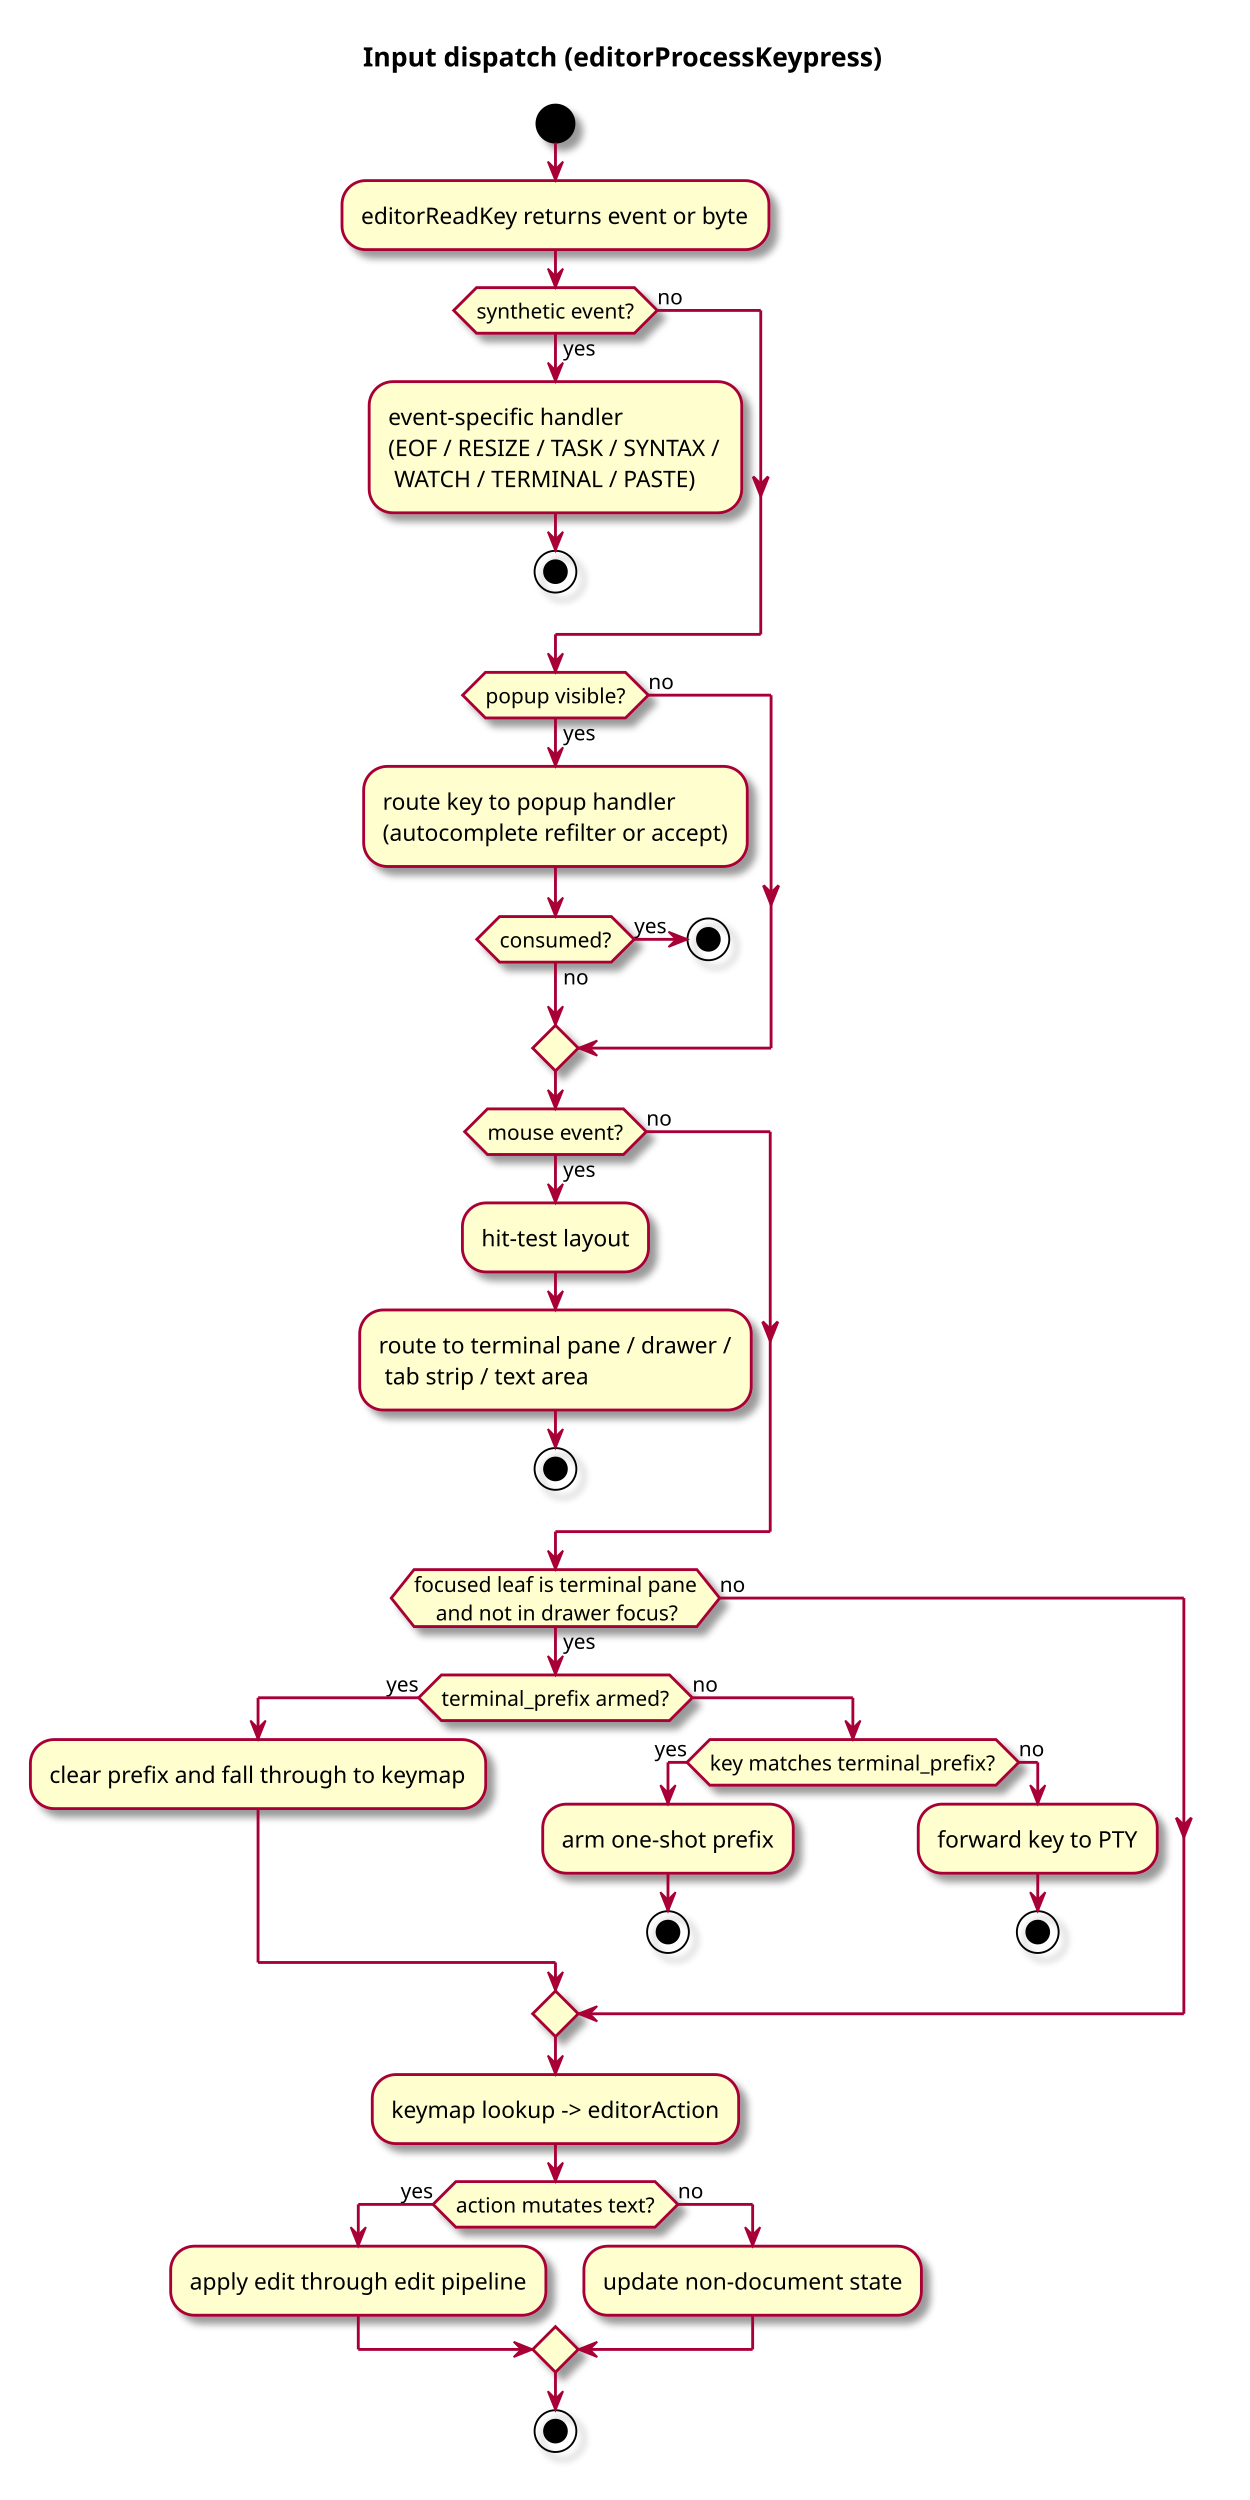
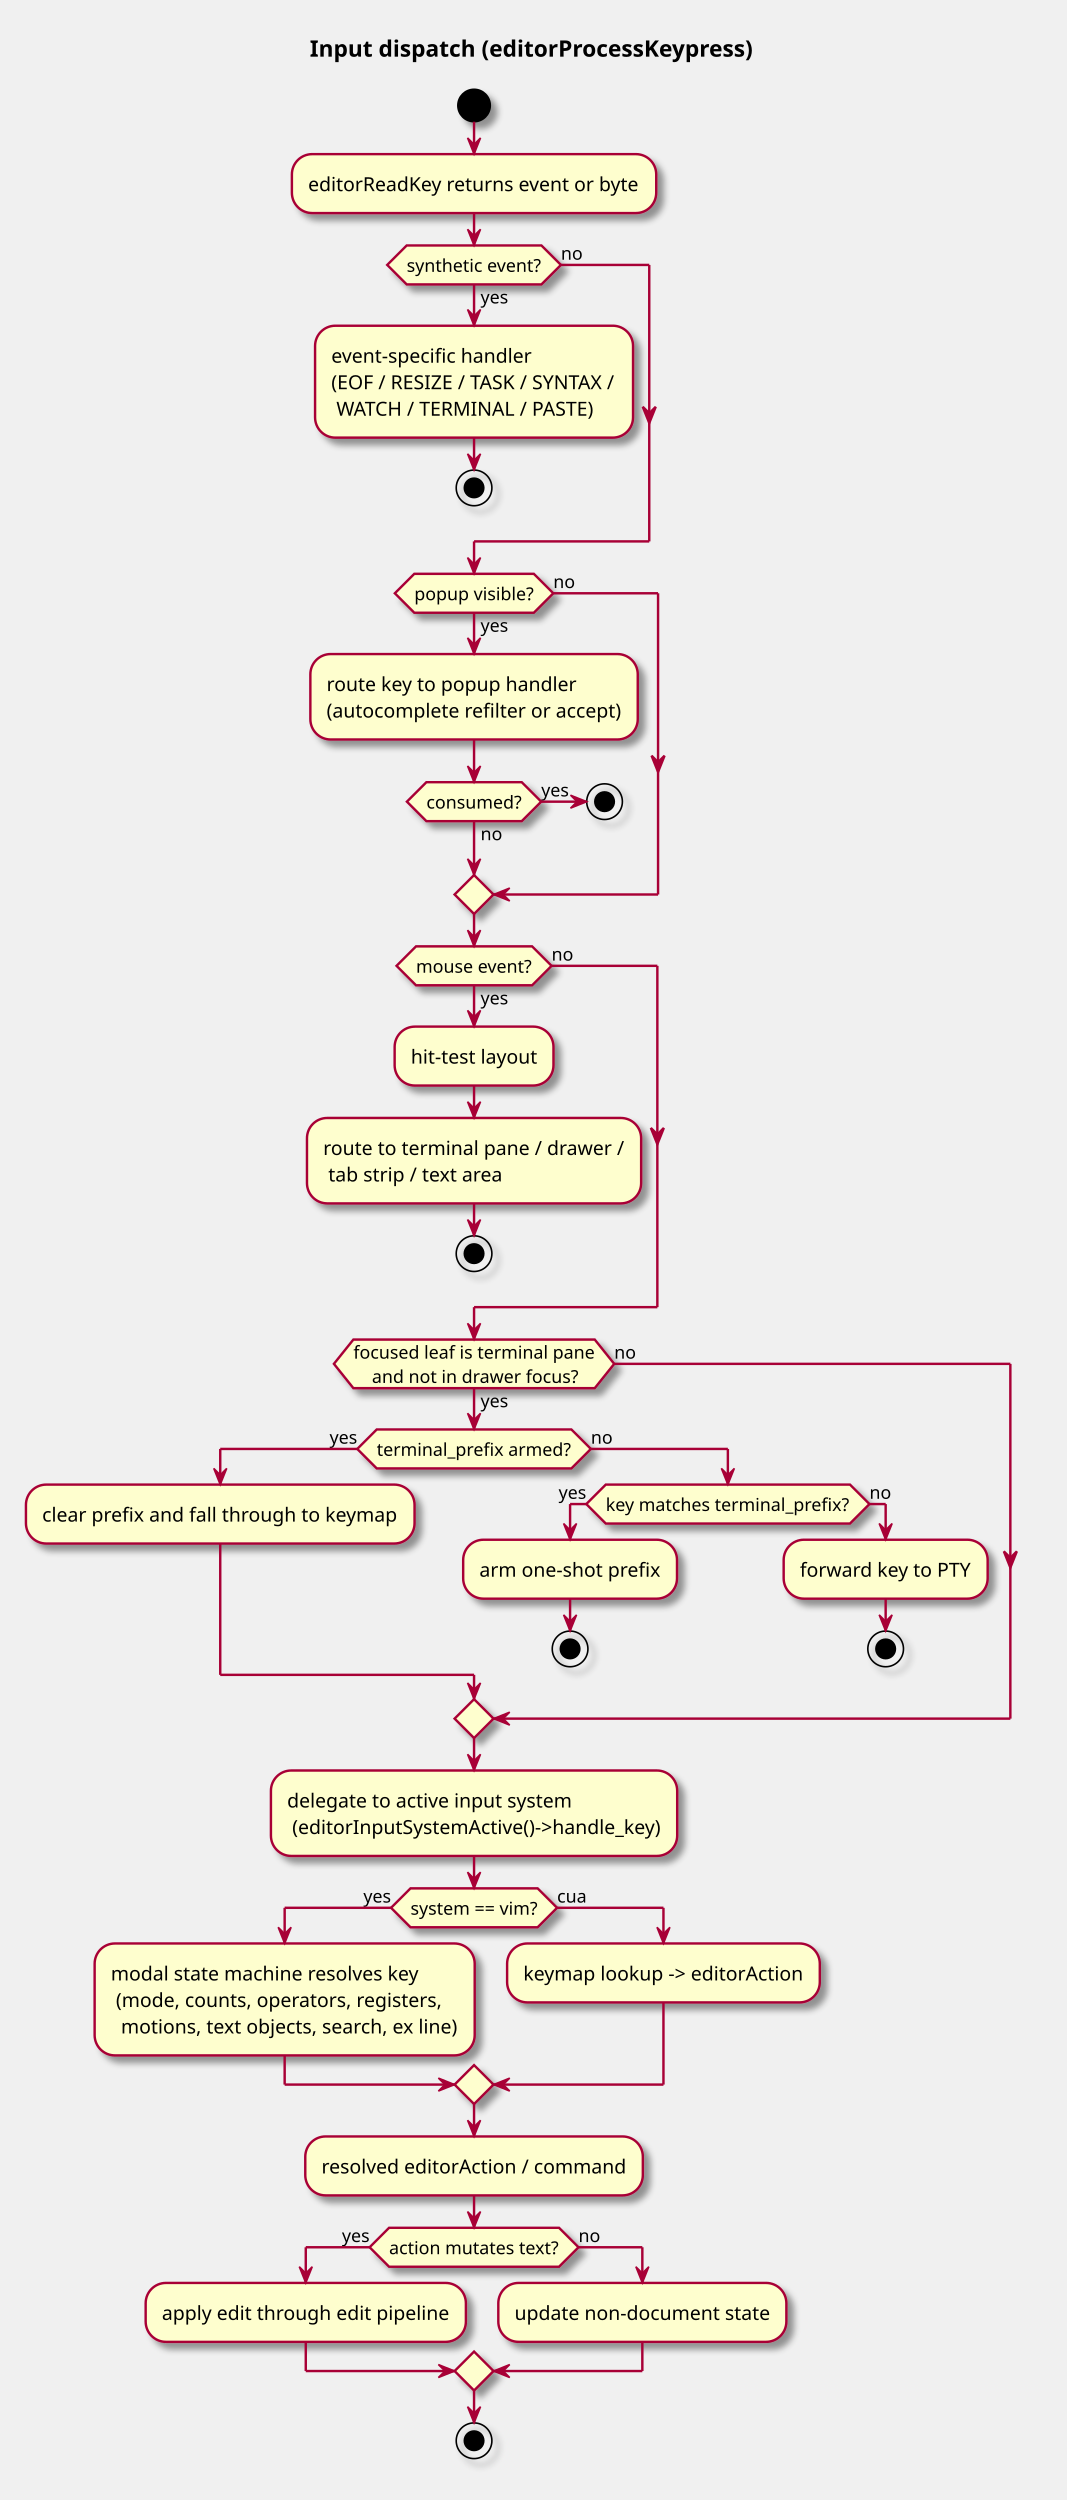
- <svg xmlns="http://www.w3.org/2000/svg" contentStyleType="text/css" data-diagram-type="ACTIVITY" height="1316px" preserveAspectRatio="none" style="width:658px;height:1316px;background:#FFFFFF;" version="1.1" viewBox="0 0 658 1316" width="658px" zoomAndPan="magnify">
+ <svg xmlns="http://www.w3.org/2000/svg" contentStyleType="text/css" data-diagram-type="ACTIVITY" height="1542px" preserveAspectRatio="none" style="width:658px;height:1542px;background:#FFFFFF;" version="1.1" viewBox="0 0 658 1542" width="658px" zoomAndPan="magnify">
  <defs>
-     <filter height="300%" id="frnzzn1luzj6j" width="300%" x="-1" y="-1">
+     <filter height="300%" id="f1hzu48abw4ru" width="300%" x="-1" y="-1">
      <feGaussianBlur result="blurOut" stdDeviation="2" />
      <feColorMatrix in="blurOut" result="blurOut2" type="matrix" values="0 0 0 0 0 0 0 0 0 0 0 0 0 0 0 0 0 0 .4 0" />
      <feOffset dx="4" dy="4" in="blurOut2" result="blurOut3" />
      <feBlend in="SourceGraphic" in2="blurOut3" mode="normal" />
    </filter>
  </defs>
-   <rect width="100%" height="100%" fill="#FFFFFF" />
  <g>
    <g class="title" data-source-line="3">
      <text fill="#000000" font-family="sans-serif" font-size="14" font-weight="700" lengthAdjust="spacing" textLength="274.077" x="191.053" y="34.966">Input dispatch (editorProcessKeypress)</text>
    </g>
-     <ellipse cx="292.397" cy="65.068" fill="#000000" filter="url(#frnzzn1luzj6j)" rx="10" ry="10" style="stroke:#000000;stroke-width:1;" />
-     <rect fill="#FEFECE" filter="url(#frnzzn1luzj6j)" height="36.344" rx="12.5" ry="12.5" style="stroke:#A80036;stroke-width:1.5;" width="224.721" x="180.037" y="95.068" />
+     <ellipse cx="292.397" cy="65.068" fill="#000000" filter="url(#f1hzu48abw4ru)" rx="10" ry="10" style="stroke:#000000;stroke-width:1;" />
+     <rect fill="#FEFECE" filter="url(#f1hzu48abw4ru)" height="36.344" rx="12.5" ry="12.5" style="stroke:#A80036;stroke-width:1.5;" width="224.721" x="180.037" y="95.068" />
    <text fill="#000000" font-family="sans-serif" font-size="12" lengthAdjust="spacing" textLength="204.721" x="190.037" y="117.896">editorReadKey returns event or byte</text>
-     <rect fill="#FEFECE" filter="url(#frnzzn1luzj6j)" height="69.032" rx="12.5" ry="12.5" style="stroke:#A80036;stroke-width:1.5;" width="196.125" x="194.335" y="200.903" />
+     <rect fill="#FEFECE" filter="url(#f1hzu48abw4ru)" height="69.032" rx="12.5" ry="12.5" style="stroke:#A80036;stroke-width:1.5;" width="196.125" x="194.335" y="200.903" />
    <text fill="#000000" font-family="sans-serif" font-size="12" lengthAdjust="spacing" textLength="123.865" x="204.335" y="223.731">event-specific handler</text>
    <text fill="#000000" font-family="sans-serif" font-size="12" lengthAdjust="spacing" textLength="176.125" x="204.335" y="240.075">(EOF / RESIZE / TASK / SYNTAX /</text>
    <text fill="#000000" font-family="sans-serif" font-size="12" lengthAdjust="spacing" textLength="160.681" x="207.455" y="256.419">WATCH / TERMINAL / PASTE)</text>
-     <ellipse cx="292.397" cy="300.935" fill="none" filter="url(#frnzzn1luzj6j)" rx="11" ry="11" style="stroke:#000000;stroke-width:1;" />
+     <ellipse cx="292.397" cy="300.935" fill="none" filter="url(#f1hzu48abw4ru)" rx="11" ry="11" style="stroke:#000000;stroke-width:1;" />
    <ellipse cx="292.397" cy="300.935" fill="#000000" rx="6" ry="6" style="stroke:#000000;stroke-width:1;" />
-     <polygon fill="#FEFECE" filter="url(#frnzzn1luzj6j)" points="250.829,151.412,333.966,151.412,345.966,163.412,333.966,175.412,250.829,175.412,238.829,163.412,250.829,151.412" style="stroke:#A80036;stroke-width:1.5;" />
+     <polygon fill="#FEFECE" filter="url(#f1hzu48abw4ru)" points="250.829,151.412,333.966,151.412,345.966,163.412,333.966,175.412,250.829,175.412,238.829,163.412,250.829,151.412" style="stroke:#A80036;stroke-width:1.5;" />
    <text fill="#000000" font-family="sans-serif" font-size="11" lengthAdjust="spacing" textLength="17.083" x="296.397" y="187.171">yes</text>
    <text fill="#000000" font-family="sans-serif" font-size="11" lengthAdjust="spacing" textLength="83.137" x="250.829" y="167.68">synthetic event?</text>
    <text fill="#000000" font-family="sans-serif" font-size="11" lengthAdjust="spacing" textLength="13.453" x="345.966" y="160.189">no</text>
-     <rect fill="#FEFECE" filter="url(#frnzzn1luzj6j)" height="52.688" rx="12.5" ry="12.5" style="stroke:#A80036;stroke-width:1.5;" width="201.933" x="191.431" y="403.426" />
+     <rect fill="#FEFECE" filter="url(#f1hzu48abw4ru)" height="52.688" rx="12.5" ry="12.5" style="stroke:#A80036;stroke-width:1.5;" width="201.933" x="191.431" y="403.426" />
    <text fill="#000000" font-family="sans-serif" font-size="12" lengthAdjust="spacing" textLength="154.681" x="201.431" y="426.254">route key to popup handler</text>
    <text fill="#000000" font-family="sans-serif" font-size="12" lengthAdjust="spacing" textLength="181.933" x="201.431" y="442.599">(autocomplete refilter or accept)</text>
-     <polygon fill="#FEFECE" filter="url(#frnzzn1luzj6j)" points="262.984,482.468,321.811,482.468,333.811,494.468,321.811,506.468,262.984,506.468,250.984,494.468,262.984,482.468" style="stroke:#A80036;stroke-width:1.5;" />
+     <polygon fill="#FEFECE" filter="url(#f1hzu48abw4ru)" points="262.984,482.468,321.811,482.468,333.811,494.468,321.811,506.468,262.984,506.468,250.984,494.468,262.984,482.468" style="stroke:#A80036;stroke-width:1.5;" />
    <text fill="#000000" font-family="sans-serif" font-size="11" lengthAdjust="spacing" textLength="13.453" x="296.397" y="518.227">no</text>
    <text fill="#000000" font-family="sans-serif" font-size="11" lengthAdjust="spacing" textLength="58.828" x="262.984" y="498.736">consumed?</text>
    <text fill="#000000" font-family="sans-serif" font-size="11" lengthAdjust="spacing" textLength="17.083" x="333.811" y="491.245">yes</text>
-     <ellipse cx="372.894" cy="494.468" fill="none" filter="url(#frnzzn1luzj6j)" rx="11" ry="11" style="stroke:#000000;stroke-width:1;" />
+     <ellipse cx="372.894" cy="494.468" fill="none" filter="url(#f1hzu48abw4ru)" rx="11" ry="11" style="stroke:#000000;stroke-width:1;" />
    <ellipse cx="372.894" cy="494.468" fill="#000000" rx="6" ry="6" style="stroke:#000000;stroke-width:1;" />
-     <polygon fill="#FEFECE" filter="url(#frnzzn1luzj6j)" points="255.537,353.935,329.258,353.935,341.258,365.935,329.258,377.935,255.537,377.935,243.537,365.935,255.537,353.935" style="stroke:#A80036;stroke-width:1.5;" />
+     <polygon fill="#FEFECE" filter="url(#f1hzu48abw4ru)" points="255.537,353.935,329.258,353.935,341.258,365.935,329.258,377.935,255.537,377.935,243.537,365.935,255.537,353.935" style="stroke:#A80036;stroke-width:1.5;" />
    <text fill="#000000" font-family="sans-serif" font-size="11" lengthAdjust="spacing" textLength="17.083" x="296.397" y="389.694">yes</text>
    <text fill="#000000" font-family="sans-serif" font-size="11" lengthAdjust="spacing" textLength="73.722" x="255.537" y="370.203">popup visible?</text>
    <text fill="#000000" font-family="sans-serif" font-size="11" lengthAdjust="spacing" textLength="13.453" x="341.258" y="362.712">no</text>
-     <polygon fill="#FEFECE" filter="url(#frnzzn1luzj6j)" points="292.397,539.727,304.397,551.727,292.397,563.727,280.397,551.727,292.397,539.727" style="stroke:#A80036;stroke-width:1.5;" />
-     <rect fill="#FEFECE" filter="url(#frnzzn1luzj6j)" height="36.344" rx="12.5" ry="12.5" style="stroke:#A80036;stroke-width:1.5;" width="97.965" x="243.415" y="633.217" />
+     <polygon fill="#FEFECE" filter="url(#f1hzu48abw4ru)" points="292.397,539.727,304.397,551.727,292.397,563.727,280.397,551.727,292.397,539.727" style="stroke:#A80036;stroke-width:1.5;" />
+     <rect fill="#FEFECE" filter="url(#f1hzu48abw4ru)" height="36.344" rx="12.5" ry="12.5" style="stroke:#A80036;stroke-width:1.5;" width="97.965" x="243.415" y="633.217" />
    <text fill="#000000" font-family="sans-serif" font-size="12" lengthAdjust="spacing" textLength="77.965" x="253.415" y="656.046">hit-test layout</text>
-     <rect fill="#FEFECE" filter="url(#frnzzn1luzj6j)" height="52.688" rx="12.5" ry="12.5" style="stroke:#A80036;stroke-width:1.5;" width="206.109" x="189.343" y="689.562" />
+     <rect fill="#FEFECE" filter="url(#f1hzu48abw4ru)" height="52.688" rx="12.5" ry="12.5" style="stroke:#A80036;stroke-width:1.5;" width="206.109" x="189.343" y="689.562" />
    <text fill="#000000" font-family="sans-serif" font-size="12" lengthAdjust="spacing" textLength="186.109" x="199.343" y="712.39">route to terminal pane / drawer /</text>
    <text fill="#000000" font-family="sans-serif" font-size="12" lengthAdjust="spacing" textLength="107.869" x="202.463" y="728.734">tab strip / text area</text>
-     <ellipse cx="292.397" cy="773.25" fill="none" filter="url(#frnzzn1luzj6j)" rx="11" ry="11" style="stroke:#000000;stroke-width:1;" />
+     <ellipse cx="292.397" cy="773.25" fill="none" filter="url(#f1hzu48abw4ru)" rx="11" ry="11" style="stroke:#000000;stroke-width:1;" />
    <ellipse cx="292.397" cy="773.25" fill="#000000" rx="6" ry="6" style="stroke:#000000;stroke-width:1;" />
-     <polygon fill="#FEFECE" filter="url(#frnzzn1luzj6j)" points="256.593,583.727,328.202,583.727,340.202,595.727,328.202,607.727,256.593,607.727,244.593,595.727,256.593,583.727" style="stroke:#A80036;stroke-width:1.5;" />
+     <polygon fill="#FEFECE" filter="url(#f1hzu48abw4ru)" points="256.593,583.727,328.202,583.727,340.202,595.727,328.202,607.727,256.593,607.727,244.593,595.727,256.593,583.727" style="stroke:#A80036;stroke-width:1.5;" />
    <text fill="#000000" font-family="sans-serif" font-size="11" lengthAdjust="spacing" textLength="17.083" x="296.397" y="619.486">yes</text>
    <text fill="#000000" font-family="sans-serif" font-size="11" lengthAdjust="spacing" textLength="71.609" x="256.593" y="599.995">mouse event?</text>
    <text fill="#000000" font-family="sans-serif" font-size="11" lengthAdjust="spacing" textLength="13.453" x="340.202" y="592.504">no</text>
-     <polygon fill="#FEFECE" filter="url(#frnzzn1luzj6j)" points="232.354,881.705,352.44,881.705,364.44,893.705,352.44,905.705,232.354,905.705,220.354,893.705,232.354,881.705" style="stroke:#A80036;stroke-width:1.5;" />
+     <polygon fill="#FEFECE" filter="url(#f1hzu48abw4ru)" points="232.354,881.705,352.44,881.705,364.44,893.705,352.44,905.705,232.354,905.705,220.354,893.705,232.354,881.705" style="stroke:#A80036;stroke-width:1.5;" />
    <text fill="#000000" font-family="sans-serif" font-size="11" lengthAdjust="spacing" textLength="120.086" x="232.354" y="897.972">terminal_prefix armed?</text>
    <text fill="#000000" font-family="sans-serif" font-size="11" lengthAdjust="spacing" textLength="17.083" x="203.271" y="890.482">yes</text>
    <text fill="#000000" font-family="sans-serif" font-size="11" lengthAdjust="spacing" textLength="13.453" x="364.44" y="890.482">no</text>
-     <rect fill="#FEFECE" filter="url(#frnzzn1luzj6j)" height="36.344" rx="12.5" ry="12.5" style="stroke:#A80036;stroke-width:1.5;" width="239.686" x="16" y="915.705" />
+     <rect fill="#FEFECE" filter="url(#f1hzu48abw4ru)" height="36.344" rx="12.5" ry="12.5" style="stroke:#A80036;stroke-width:1.5;" width="239.686" x="16" y="915.705" />
    <text fill="#000000" font-family="sans-serif" font-size="12" lengthAdjust="spacing" textLength="219.686" x="26" y="938.533">clear prefix and fall through to keymap</text>
-     <polygon fill="#FEFECE" filter="url(#frnzzn1luzj6j)" points="373.63,915.705,524.274,915.705,536.274,927.705,524.274,939.705,373.63,939.705,361.63,927.705,373.63,915.705" style="stroke:#A80036;stroke-width:1.5;" />
+     <polygon fill="#FEFECE" filter="url(#f1hzu48abw4ru)" points="373.63,915.705,524.274,915.705,536.274,927.705,524.274,939.705,373.63,939.705,361.63,927.705,373.63,915.705" style="stroke:#A80036;stroke-width:1.5;" />
    <text fill="#000000" font-family="sans-serif" font-size="11" lengthAdjust="spacing" textLength="150.644" x="373.63" y="931.972">key matches terminal_prefix?</text>
    <text fill="#000000" font-family="sans-serif" font-size="11" lengthAdjust="spacing" textLength="17.083" x="344.547" y="924.482">yes</text>
    <text fill="#000000" font-family="sans-serif" font-size="11" lengthAdjust="spacing" textLength="13.453" x="536.274" y="924.482">no</text>
-     <rect fill="#FEFECE" filter="url(#frnzzn1luzj6j)" height="36.344" rx="12.5" ry="12.5" style="stroke:#A80036;stroke-width:1.5;" width="131.889" x="285.686" y="949.705" />
+     <rect fill="#FEFECE" filter="url(#f1hzu48abw4ru)" height="36.344" rx="12.5" ry="12.5" style="stroke:#A80036;stroke-width:1.5;" width="131.889" x="285.686" y="949.705" />
    <text fill="#000000" font-family="sans-serif" font-size="12" lengthAdjust="spacing" textLength="111.889" x="295.686" y="972.533">arm one-shot prefix</text>
-     <ellipse cx="351.63" cy="1017.049" fill="none" filter="url(#frnzzn1luzj6j)" rx="11" ry="11" style="stroke:#000000;stroke-width:1;" />
+     <ellipse cx="351.63" cy="1017.049" fill="none" filter="url(#f1hzu48abw4ru)" rx="11" ry="11" style="stroke:#000000;stroke-width:1;" />
    <ellipse cx="351.63" cy="1017.049" fill="#000000" rx="6" ry="6" style="stroke:#000000;stroke-width:1;" />
-     <rect fill="#FEFECE" filter="url(#frnzzn1luzj6j)" height="36.344" rx="12.5" ry="12.5" style="stroke:#A80036;stroke-width:1.5;" width="125.817" x="483.365" y="949.705" />
+     <rect fill="#FEFECE" filter="url(#f1hzu48abw4ru)" height="36.344" rx="12.5" ry="12.5" style="stroke:#A80036;stroke-width:1.5;" width="125.817" x="483.365" y="949.705" />
    <text fill="#000000" font-family="sans-serif" font-size="12" lengthAdjust="spacing" textLength="105.817" x="493.365" y="972.533">forward key to PTY</text>
-     <ellipse cx="546.274" cy="1017.049" fill="none" filter="url(#frnzzn1luzj6j)" rx="11" ry="11" style="stroke:#000000;stroke-width:1;" />
+     <ellipse cx="546.274" cy="1017.049" fill="none" filter="url(#f1hzu48abw4ru)" rx="11" ry="11" style="stroke:#000000;stroke-width:1;" />
    <ellipse cx="546.274" cy="1017.049" fill="#000000" rx="6" ry="6" style="stroke:#000000;stroke-width:1;" />
-     <polygon fill="#FEFECE" filter="url(#frnzzn1luzj6j)" points="217.955,826.25,366.839,826.25,378.839,841.232,366.839,856.214,217.955,856.214,205.955,841.232,217.955,826.25" style="stroke:#A80036;stroke-width:1.5;" />
+     <polygon fill="#FEFECE" filter="url(#f1hzu48abw4ru)" points="217.955,826.25,366.839,826.25,378.839,841.232,366.839,856.214,217.955,856.214,205.955,841.232,217.955,826.25" style="stroke:#A80036;stroke-width:1.5;" />
    <text fill="#000000" font-family="sans-serif" font-size="11" lengthAdjust="spacing" textLength="17.083" x="296.397" y="867.972">yes</text>
    <text fill="#000000" font-family="sans-serif" font-size="11" lengthAdjust="spacing" textLength="148.884" x="217.955" y="838.009">focused leaf is terminal pane</text>
    <text fill="#000000" font-family="sans-serif" font-size="11" lengthAdjust="spacing" textLength="127.665" x="229.395" y="852.991">and not in drawer focus?</text>
    <text fill="#000000" font-family="sans-serif" font-size="11" lengthAdjust="spacing" textLength="13.453" x="378.839" y="838.009">no</text>
-     <polygon fill="#FEFECE" filter="url(#frnzzn1luzj6j)" points="292.397,1048.049,304.397,1060.049,292.397,1072.049,280.397,1060.049,292.397,1048.049" style="stroke:#A80036;stroke-width:1.5;" />
-     <rect fill="#FEFECE" filter="url(#frnzzn1luzj6j)" height="36.344" rx="12.5" ry="12.5" style="stroke:#A80036;stroke-width:1.5;" width="192.861" x="195.967" y="1092.049" />
-     <text fill="#000000" font-family="sans-serif" font-size="12" lengthAdjust="spacing" textLength="172.861" x="205.967" y="1114.877">keymap lookup -&gt; editorAction</text>
-     <polygon fill="#FEFECE" filter="url(#frnzzn1luzj6j)" points="239.977,1148.393,344.817,1148.393,356.817,1160.393,344.817,1172.393,239.977,1172.393,227.977,1160.393,239.977,1148.393" style="stroke:#A80036;stroke-width:1.5;" />
-     <text fill="#000000" font-family="sans-serif" font-size="11" lengthAdjust="spacing" textLength="104.84" x="239.977" y="1164.661">action mutates text?</text>
-     <text fill="#000000" font-family="sans-serif" font-size="11" lengthAdjust="spacing" textLength="17.083" x="210.894" y="1157.17">yes</text>
-     <text fill="#000000" font-family="sans-serif" font-size="11" lengthAdjust="spacing" textLength="13.453" x="356.817" y="1157.17">no</text>
-     <rect fill="#FEFECE" filter="url(#frnzzn1luzj6j)" height="36.344" rx="12.5" ry="12.5" style="stroke:#A80036;stroke-width:1.5;" width="197.517" x="89.842" y="1182.393" />
-     <text fill="#000000" font-family="sans-serif" font-size="12" lengthAdjust="spacing" textLength="177.517" x="99.842" y="1205.221">apply edit through edit pipeline</text>
-     <rect fill="#FEFECE" filter="url(#frnzzn1luzj6j)" height="36.344" rx="12.5" ry="12.5" style="stroke:#A80036;stroke-width:1.5;" width="177.669" x="307.359" y="1182.393" />
-     <text fill="#000000" font-family="sans-serif" font-size="12" lengthAdjust="spacing" textLength="157.669" x="317.359" y="1205.221">update non-document state</text>
-     <polygon fill="#FEFECE" filter="url(#frnzzn1luzj6j)" points="292.397,1224.737,304.397,1236.737,292.397,1248.737,280.397,1236.737,292.397,1224.737" style="stroke:#A80036;stroke-width:1.5;" />
-     <ellipse cx="292.397" cy="1279.737" fill="none" filter="url(#frnzzn1luzj6j)" rx="11" ry="11" style="stroke:#000000;stroke-width:1;" />
-     <ellipse cx="292.397" cy="1279.737" fill="#000000" rx="6" ry="6" style="stroke:#000000;stroke-width:1;" />
+     <polygon fill="#FEFECE" filter="url(#f1hzu48abw4ru)" points="292.397,1048.049,304.397,1060.049,292.397,1072.049,280.397,1060.049,292.397,1048.049" style="stroke:#A80036;stroke-width:1.5;" />
+     <rect fill="#FEFECE" filter="url(#f1hzu48abw4ru)" height="52.688" rx="12.5" ry="12.5" style="stroke:#A80036;stroke-width:1.5;" width="250.582" x="167.107" y="1092.049" />
+     <text fill="#000000" font-family="sans-serif" font-size="12" lengthAdjust="spacing" textLength="175.657" x="177.107" y="1114.877">delegate to active input system</text>
+     <text fill="#000000" font-family="sans-serif" font-size="12" lengthAdjust="spacing" textLength="227.462" x="180.227" y="1131.221">(editorInputSystemActive()-&gt;handle_key)</text>
+     <polygon fill="#FEFECE" filter="url(#f1hzu48abw4ru)" points="253.199,1164.737,331.596,1164.737,343.596,1176.737,331.596,1188.737,253.199,1188.737,241.199,1176.737,253.199,1164.737" style="stroke:#A80036;stroke-width:1.5;" />
+     <text fill="#000000" font-family="sans-serif" font-size="11" lengthAdjust="spacing" textLength="78.396" x="253.199" y="1181.005">system == vim?</text>
+     <text fill="#000000" font-family="sans-serif" font-size="11" lengthAdjust="spacing" textLength="17.083" x="224.116" y="1173.514">yes</text>
+     <text fill="#000000" font-family="sans-serif" font-size="11" lengthAdjust="spacing" textLength="18.249" x="343.596" y="1173.514">cua</text>
+     <rect fill="#FEFECE" filter="url(#f1hzu48abw4ru)" height="69.032" rx="12.5" ry="12.5" style="stroke:#A80036;stroke-width:1.5;" width="234.417" x="58.369" y="1198.737" />
+     <text fill="#000000" font-family="sans-serif" font-size="12" lengthAdjust="spacing" textLength="190.225" x="68.369" y="1221.565">modal state machine resolves key</text>
+     <text fill="#000000" font-family="sans-serif" font-size="12" lengthAdjust="spacing" textLength="201.53" x="71.489" y="1237.909">(mode, counts, operators, registers,</text>
+     <text fill="#000000" font-family="sans-serif" font-size="12" lengthAdjust="spacing" textLength="208.178" x="74.609" y="1254.253">motions, text objects, search, ex line)</text>
+     <rect fill="#FEFECE" filter="url(#f1hzu48abw4ru)" height="36.344" rx="12.5" ry="12.5" style="stroke:#A80036;stroke-width:1.5;" width="192.861" x="312.786" y="1198.737" />
+     <text fill="#000000" font-family="sans-serif" font-size="12" lengthAdjust="spacing" textLength="172.861" x="322.786" y="1221.565">keymap lookup -&gt; editorAction</text>
+     <polygon fill="#FEFECE" filter="url(#f1hzu48abw4ru)" points="292.397,1273.769,304.397,1285.769,292.397,1297.769,280.397,1285.769,292.397,1273.769" style="stroke:#A80036;stroke-width:1.5;" />
+     <rect fill="#FEFECE" filter="url(#f1hzu48abw4ru)" height="36.344" rx="12.5" ry="12.5" style="stroke:#A80036;stroke-width:1.5;" width="208.209" x="188.293" y="1317.769" />
+     <text fill="#000000" font-family="sans-serif" font-size="12" lengthAdjust="spacing" textLength="188.209" x="198.293" y="1340.597">resolved editorAction / command</text>
+     <polygon fill="#FEFECE" filter="url(#f1hzu48abw4ru)" points="239.977,1374.113,344.817,1374.113,356.817,1386.113,344.817,1398.113,239.977,1398.113,227.977,1386.113,239.977,1374.113" style="stroke:#A80036;stroke-width:1.5;" />
+     <text fill="#000000" font-family="sans-serif" font-size="11" lengthAdjust="spacing" textLength="104.84" x="239.977" y="1390.381">action mutates text?</text>
+     <text fill="#000000" font-family="sans-serif" font-size="11" lengthAdjust="spacing" textLength="17.083" x="210.894" y="1382.89">yes</text>
+     <text fill="#000000" font-family="sans-serif" font-size="11" lengthAdjust="spacing" textLength="13.453" x="356.817" y="1382.89">no</text>
+     <rect fill="#FEFECE" filter="url(#f1hzu48abw4ru)" height="36.344" rx="12.5" ry="12.5" style="stroke:#A80036;stroke-width:1.5;" width="197.517" x="89.842" y="1408.113" />
+     <text fill="#000000" font-family="sans-serif" font-size="12" lengthAdjust="spacing" textLength="177.517" x="99.842" y="1430.941">apply edit through edit pipeline</text>
+     <rect fill="#FEFECE" filter="url(#f1hzu48abw4ru)" height="36.344" rx="12.5" ry="12.5" style="stroke:#A80036;stroke-width:1.5;" width="177.669" x="307.359" y="1408.113" />
+     <text fill="#000000" font-family="sans-serif" font-size="12" lengthAdjust="spacing" textLength="157.669" x="317.359" y="1430.941">update non-document state</text>
+     <polygon fill="#FEFECE" filter="url(#f1hzu48abw4ru)" points="292.397,1450.457,304.397,1462.457,292.397,1474.457,280.397,1462.457,292.397,1450.457" style="stroke:#A80036;stroke-width:1.5;" />
+     <ellipse cx="292.397" cy="1505.457" fill="none" filter="url(#f1hzu48abw4ru)" rx="11" ry="11" style="stroke:#000000;stroke-width:1;" />
+     <ellipse cx="292.397" cy="1505.457" fill="#000000" rx="6" ry="6" style="stroke:#000000;stroke-width:1;" />
    <line style="stroke:#A80036;stroke-width:1.5;" x1="292.397" x2="292.397" y1="75.068" y2="95.068" />
    <polygon fill="#A80036" points="288.397,85.068,292.397,95.068,296.397,85.068,292.397,89.068" style="stroke:#A80036;stroke-width:1;" />
    <line style="stroke:#A80036;stroke-width:1.5;" x1="292.397" x2="292.397" y1="269.935" y2="289.935" />
    <polygon fill="#A80036" points="288.397,279.935,292.397,289.935,296.397,279.935,292.397,283.935" style="stroke:#A80036;stroke-width:1;" />
    <line style="stroke:#A80036;stroke-width:1.5;" x1="292.397" x2="292.397" y1="175.412" y2="200.903" />
    <polygon fill="#A80036" points="288.397,190.903,292.397,200.903,296.397,190.903,292.397,194.903" style="stroke:#A80036;stroke-width:1;" />
    <line style="stroke:#A80036;stroke-width:1.5;" x1="345.966" x2="400.46" y1="163.412" y2="163.412" />
    <polygon fill="#A80036" points="396.46,250.919,400.46,260.919,404.46,250.919,400.46,254.919" style="stroke:#A80036;stroke-width:1.5;" />
    <line style="stroke:#A80036;stroke-width:1.5;" x1="400.46" x2="400.46" y1="163.412" y2="333.935" />
    <line style="stroke:#A80036;stroke-width:1.5;" x1="400.46" x2="292.397" y1="333.935" y2="333.935" />
    <line style="stroke:#A80036;stroke-width:1.5;" x1="292.397" x2="292.397" y1="333.935" y2="353.935" />
    <polygon fill="#A80036" points="288.397,343.935,292.397,353.935,296.397,343.935,292.397,347.935" style="stroke:#A80036;stroke-width:1;" />
    <line style="stroke:#A80036;stroke-width:1.5;" x1="292.397" x2="292.397" y1="131.412" y2="151.412" />
    <polygon fill="#A80036" points="288.397,141.412,292.397,151.412,296.397,141.412,292.397,145.412" style="stroke:#A80036;stroke-width:1;" />
    <line style="stroke:#A80036;stroke-width:1.5;" x1="292.397" x2="292.397" y1="506.468" y2="539.727" />
    <polygon fill="#A80036" points="288.397,529.727,292.397,539.727,296.397,529.727,292.397,533.727" style="stroke:#A80036;stroke-width:1;" />
    <line style="stroke:#A80036;stroke-width:1.5;" x1="333.811" x2="361.894" y1="494.468" y2="494.468" />
    <polygon fill="#A80036" points="351.894,490.468,361.894,494.468,351.894,498.468,355.894,494.468" style="stroke:#A80036;stroke-width:1;" />
    <line style="stroke:#A80036;stroke-width:1.5;" x1="292.397" x2="292.397" y1="456.115" y2="482.468" />
    <polygon fill="#A80036" points="288.397,472.468,292.397,482.468,296.397,472.468,292.397,476.468" style="stroke:#A80036;stroke-width:1;" />
    <line style="stroke:#A80036;stroke-width:1.5;" x1="292.397" x2="292.397" y1="377.935" y2="403.426" />
    <polygon fill="#A80036" points="288.397,393.426,292.397,403.426,296.397,393.426,292.397,397.426" style="stroke:#A80036;stroke-width:1;" />
    <line style="stroke:#A80036;stroke-width:1.5;" x1="341.258" x2="405.894" y1="365.935" y2="365.935" />
    <polygon fill="#A80036" points="401.894,466.115,405.894,476.115,409.894,466.115,405.894,470.115" style="stroke:#A80036;stroke-width:1.5;" />
    <line style="stroke:#A80036;stroke-width:1.5;" x1="405.894" x2="405.894" y1="365.935" y2="551.727" />
    <line style="stroke:#A80036;stroke-width:1.5;" x1="405.894" x2="304.397" y1="551.727" y2="551.727" />
    <polygon fill="#A80036" points="314.397,547.727,304.397,551.727,314.397,555.727,310.397,551.727" style="stroke:#A80036;stroke-width:1;" />
    <line style="stroke:#A80036;stroke-width:1.5;" x1="292.397" x2="292.397" y1="669.562" y2="689.562" />
    <polygon fill="#A80036" points="288.397,679.562,292.397,689.562,296.397,679.562,292.397,683.562" style="stroke:#A80036;stroke-width:1;" />
    <line style="stroke:#A80036;stroke-width:1.5;" x1="292.397" x2="292.397" y1="742.25" y2="762.25" />
    <polygon fill="#A80036" points="288.397,752.25,292.397,762.25,296.397,752.25,292.397,756.25" style="stroke:#A80036;stroke-width:1;" />
    <line style="stroke:#A80036;stroke-width:1.5;" x1="292.397" x2="292.397" y1="607.727" y2="633.217" />
    <polygon fill="#A80036" points="288.397,623.217,292.397,633.217,296.397,623.217,292.397,627.217" style="stroke:#A80036;stroke-width:1;" />
    <line style="stroke:#A80036;stroke-width:1.5;" x1="340.202" x2="405.452" y1="595.727" y2="595.727" />
    <polygon fill="#A80036" points="401.452,695.734,405.452,705.734,409.452,695.734,405.452,699.734" style="stroke:#A80036;stroke-width:1.5;" />
    <line style="stroke:#A80036;stroke-width:1.5;" x1="405.452" x2="405.452" y1="595.727" y2="806.25" />
    <line style="stroke:#A80036;stroke-width:1.5;" x1="405.452" x2="292.397" y1="806.25" y2="806.25" />
    <line style="stroke:#A80036;stroke-width:1.5;" x1="292.397" x2="292.397" y1="806.25" y2="826.25" />
    <polygon fill="#A80036" points="288.397,816.25,292.397,826.25,296.397,816.25,292.397,820.25" style="stroke:#A80036;stroke-width:1;" />
    <line style="stroke:#A80036;stroke-width:1.5;" x1="292.397" x2="292.397" y1="563.727" y2="583.727" />
    <polygon fill="#A80036" points="288.397,573.727,292.397,583.727,296.397,573.727,292.397,577.727" style="stroke:#A80036;stroke-width:1;" />
    <line style="stroke:#A80036;stroke-width:1.5;" x1="351.63" x2="351.63" y1="986.049" y2="1006.049" />
    <polygon fill="#A80036" points="347.63,996.049,351.63,1006.049,355.63,996.049,351.63,1000.049" style="stroke:#A80036;stroke-width:1;" />
    <line style="stroke:#A80036;stroke-width:1.5;" x1="546.274" x2="546.274" y1="986.049" y2="1006.049" />
    <polygon fill="#A80036" points="542.274,996.049,546.274,1006.049,550.274,996.049,546.274,1000.049" style="stroke:#A80036;stroke-width:1;" />
    <line style="stroke:#A80036;stroke-width:1.5;" x1="361.63" x2="351.63" y1="927.705" y2="927.705" />
    <line style="stroke:#A80036;stroke-width:1.5;" x1="351.63" x2="351.63" y1="927.705" y2="949.705" />
    <polygon fill="#A80036" points="347.63,939.705,351.63,949.705,355.63,939.705,351.63,943.705" style="stroke:#A80036;stroke-width:1;" />
    <line style="stroke:#A80036;stroke-width:1.5;" x1="536.274" x2="546.274" y1="927.705" y2="927.705" />
    <line style="stroke:#A80036;stroke-width:1.5;" x1="546.274" x2="546.274" y1="927.705" y2="949.705" />
    <polygon fill="#A80036" points="542.274,939.705,546.274,949.705,550.274,939.705,546.274,943.705" style="stroke:#A80036;stroke-width:1;" />
    <line style="stroke:#A80036;stroke-width:1.5;" x1="220.354" x2="135.843" y1="893.705" y2="893.705" />
    <line style="stroke:#A80036;stroke-width:1.5;" x1="135.843" x2="135.843" y1="893.705" y2="915.705" />
    <polygon fill="#A80036" points="131.843,905.705,135.843,915.705,139.843,905.705,135.843,909.705" style="stroke:#A80036;stroke-width:1;" />
    <line style="stroke:#A80036;stroke-width:1.5;" x1="364.44" x2="448.952" y1="893.705" y2="893.705" />
    <line style="stroke:#A80036;stroke-width:1.5;" x1="448.952" x2="448.952" y1="893.705" y2="915.705" />
    <polygon fill="#A80036" points="444.952,905.705,448.952,915.705,452.952,905.705,448.952,909.705" style="stroke:#A80036;stroke-width:1;" />
    <line style="stroke:#A80036;stroke-width:1.5;" x1="135.843" x2="135.843" y1="952.049" y2="1033.049" />
    <line style="stroke:#A80036;stroke-width:1.5;" x1="135.843" x2="292.397" y1="1033.049" y2="1033.049" />
    <line style="stroke:#A80036;stroke-width:1.5;" x1="292.397" x2="292.397" y1="1033.049" y2="1048.049" />
    <polygon fill="#A80036" points="288.397,1038.049,292.397,1048.049,296.397,1038.049,292.397,1042.049" style="stroke:#A80036;stroke-width:1;" />
    <line style="stroke:#A80036;stroke-width:1.5;" x1="292.397" x2="292.397" y1="856.214" y2="881.705" />
    <polygon fill="#A80036" points="288.397,871.705,292.397,881.705,296.397,871.705,292.397,875.705" style="stroke:#A80036;stroke-width:1;" />
    <line style="stroke:#A80036;stroke-width:1.5;" x1="378.839" x2="623.182" y1="841.232" y2="841.232" />
    <polygon fill="#A80036" points="619.182,956.886,623.182,966.886,627.182,956.886,623.182,960.886" style="stroke:#A80036;stroke-width:1.5;" />
    <line style="stroke:#A80036;stroke-width:1.5;" x1="623.182" x2="623.182" y1="841.232" y2="1060.049" />
    <line style="stroke:#A80036;stroke-width:1.5;" x1="623.182" x2="304.397" y1="1060.049" y2="1060.049" />
    <polygon fill="#A80036" points="314.397,1056.049,304.397,1060.049,314.397,1064.049,310.397,1060.049" style="stroke:#A80036;stroke-width:1;" />
    <line style="stroke:#A80036;stroke-width:1.5;" x1="292.397" x2="292.397" y1="1072.049" y2="1092.049" />
    <polygon fill="#A80036" points="288.397,1082.049,292.397,1092.049,296.397,1082.049,292.397,1086.049" style="stroke:#A80036;stroke-width:1;" />
-     <line style="stroke:#A80036;stroke-width:1.5;" x1="227.977" x2="188.601" y1="1160.393" y2="1160.393" />
-     <line style="stroke:#A80036;stroke-width:1.5;" x1="188.601" x2="188.601" y1="1160.393" y2="1182.393" />
-     <polygon fill="#A80036" points="184.601,1172.393,188.601,1182.393,192.601,1172.393,188.601,1176.393" style="stroke:#A80036;stroke-width:1;" />
-     <line style="stroke:#A80036;stroke-width:1.5;" x1="356.817" x2="396.194" y1="1160.393" y2="1160.393" />
-     <line style="stroke:#A80036;stroke-width:1.5;" x1="396.194" x2="396.194" y1="1160.393" y2="1182.393" />
-     <polygon fill="#A80036" points="392.194,1172.393,396.194,1182.393,400.194,1172.393,396.194,1176.393" style="stroke:#A80036;stroke-width:1;" />
-     <line style="stroke:#A80036;stroke-width:1.5;" x1="188.601" x2="188.601" y1="1218.737" y2="1236.737" />
-     <line style="stroke:#A80036;stroke-width:1.5;" x1="188.601" x2="280.397" y1="1236.737" y2="1236.737" />
-     <polygon fill="#A80036" points="270.397,1232.737,280.397,1236.737,270.397,1240.737,274.397,1236.737" style="stroke:#A80036;stroke-width:1;" />
-     <line style="stroke:#A80036;stroke-width:1.5;" x1="396.194" x2="396.194" y1="1218.737" y2="1236.737" />
-     <line style="stroke:#A80036;stroke-width:1.5;" x1="396.194" x2="304.397" y1="1236.737" y2="1236.737" />
-     <polygon fill="#A80036" points="314.397,1232.737,304.397,1236.737,314.397,1240.737,310.397,1236.737" style="stroke:#A80036;stroke-width:1;" />
-     <line style="stroke:#A80036;stroke-width:1.5;" x1="292.397" x2="292.397" y1="1128.393" y2="1148.393" />
-     <polygon fill="#A80036" points="288.397,1138.393,292.397,1148.393,296.397,1138.393,292.397,1142.393" style="stroke:#A80036;stroke-width:1;" />
-     <line style="stroke:#A80036;stroke-width:1.5;" x1="292.397" x2="292.397" y1="1248.737" y2="1268.737" />
-     <polygon fill="#A80036" points="288.397,1258.737,292.397,1268.737,296.397,1258.737,292.397,1262.737" style="stroke:#A80036;stroke-width:1;" />
+     <line style="stroke:#A80036;stroke-width:1.5;" x1="241.199" x2="175.578" y1="1176.737" y2="1176.737" />
+     <line style="stroke:#A80036;stroke-width:1.5;" x1="175.578" x2="175.578" y1="1176.737" y2="1198.737" />
+     <polygon fill="#A80036" points="171.578,1188.737,175.578,1198.737,179.578,1188.737,175.578,1192.737" style="stroke:#A80036;stroke-width:1;" />
+     <line style="stroke:#A80036;stroke-width:1.5;" x1="343.596" x2="409.217" y1="1176.737" y2="1176.737" />
+     <line style="stroke:#A80036;stroke-width:1.5;" x1="409.217" x2="409.217" y1="1176.737" y2="1198.737" />
+     <polygon fill="#A80036" points="405.217,1188.737,409.217,1198.737,413.217,1188.737,409.217,1192.737" style="stroke:#A80036;stroke-width:1;" />
+     <line style="stroke:#A80036;stroke-width:1.5;" x1="175.578" x2="175.578" y1="1267.769" y2="1285.769" />
+     <line style="stroke:#A80036;stroke-width:1.5;" x1="175.578" x2="280.397" y1="1285.769" y2="1285.769" />
+     <polygon fill="#A80036" points="270.397,1281.769,280.397,1285.769,270.397,1289.769,274.397,1285.769" style="stroke:#A80036;stroke-width:1;" />
+     <line style="stroke:#A80036;stroke-width:1.5;" x1="409.217" x2="409.217" y1="1235.081" y2="1285.769" />
+     <line style="stroke:#A80036;stroke-width:1.5;" x1="409.217" x2="304.397" y1="1285.769" y2="1285.769" />
+     <polygon fill="#A80036" points="314.397,1281.769,304.397,1285.769,314.397,1289.769,310.397,1285.769" style="stroke:#A80036;stroke-width:1;" />
+     <line style="stroke:#A80036;stroke-width:1.5;" x1="292.397" x2="292.397" y1="1144.737" y2="1164.737" />
+     <polygon fill="#A80036" points="288.397,1154.737,292.397,1164.737,296.397,1154.737,292.397,1158.737" style="stroke:#A80036;stroke-width:1;" />
+     <line style="stroke:#A80036;stroke-width:1.5;" x1="292.397" x2="292.397" y1="1297.769" y2="1317.769" />
+     <polygon fill="#A80036" points="288.397,1307.769,292.397,1317.769,296.397,1307.769,292.397,1311.769" style="stroke:#A80036;stroke-width:1;" />
+     <line style="stroke:#A80036;stroke-width:1.5;" x1="227.977" x2="188.601" y1="1386.113" y2="1386.113" />
+     <line style="stroke:#A80036;stroke-width:1.5;" x1="188.601" x2="188.601" y1="1386.113" y2="1408.113" />
+     <polygon fill="#A80036" points="184.601,1398.113,188.601,1408.113,192.601,1398.113,188.601,1402.113" style="stroke:#A80036;stroke-width:1;" />
+     <line style="stroke:#A80036;stroke-width:1.5;" x1="356.817" x2="396.194" y1="1386.113" y2="1386.113" />
+     <line style="stroke:#A80036;stroke-width:1.5;" x1="396.194" x2="396.194" y1="1386.113" y2="1408.113" />
+     <polygon fill="#A80036" points="392.194,1398.113,396.194,1408.113,400.194,1398.113,396.194,1402.113" style="stroke:#A80036;stroke-width:1;" />
+     <line style="stroke:#A80036;stroke-width:1.5;" x1="188.601" x2="188.601" y1="1444.457" y2="1462.457" />
+     <line style="stroke:#A80036;stroke-width:1.5;" x1="188.601" x2="280.397" y1="1462.457" y2="1462.457" />
+     <polygon fill="#A80036" points="270.397,1458.457,280.397,1462.457,270.397,1466.457,274.397,1462.457" style="stroke:#A80036;stroke-width:1;" />
+     <line style="stroke:#A80036;stroke-width:1.5;" x1="396.194" x2="396.194" y1="1444.457" y2="1462.457" />
+     <line style="stroke:#A80036;stroke-width:1.5;" x1="396.194" x2="304.397" y1="1462.457" y2="1462.457" />
+     <polygon fill="#A80036" points="314.397,1458.457,304.397,1462.457,314.397,1466.457,310.397,1462.457" style="stroke:#A80036;stroke-width:1;" />
+     <line style="stroke:#A80036;stroke-width:1.5;" x1="292.397" x2="292.397" y1="1354.113" y2="1374.113" />
+     <polygon fill="#A80036" points="288.397,1364.113,292.397,1374.113,296.397,1364.113,292.397,1368.113" style="stroke:#A80036;stroke-width:1;" />
+     <line style="stroke:#A80036;stroke-width:1.5;" x1="292.397" x2="292.397" y1="1474.457" y2="1494.457" />
+     <polygon fill="#A80036" points="288.397,1484.457,292.397,1494.457,296.397,1484.457,292.397,1488.457" style="stroke:#A80036;stroke-width:1;" />
  </g>
</svg>
